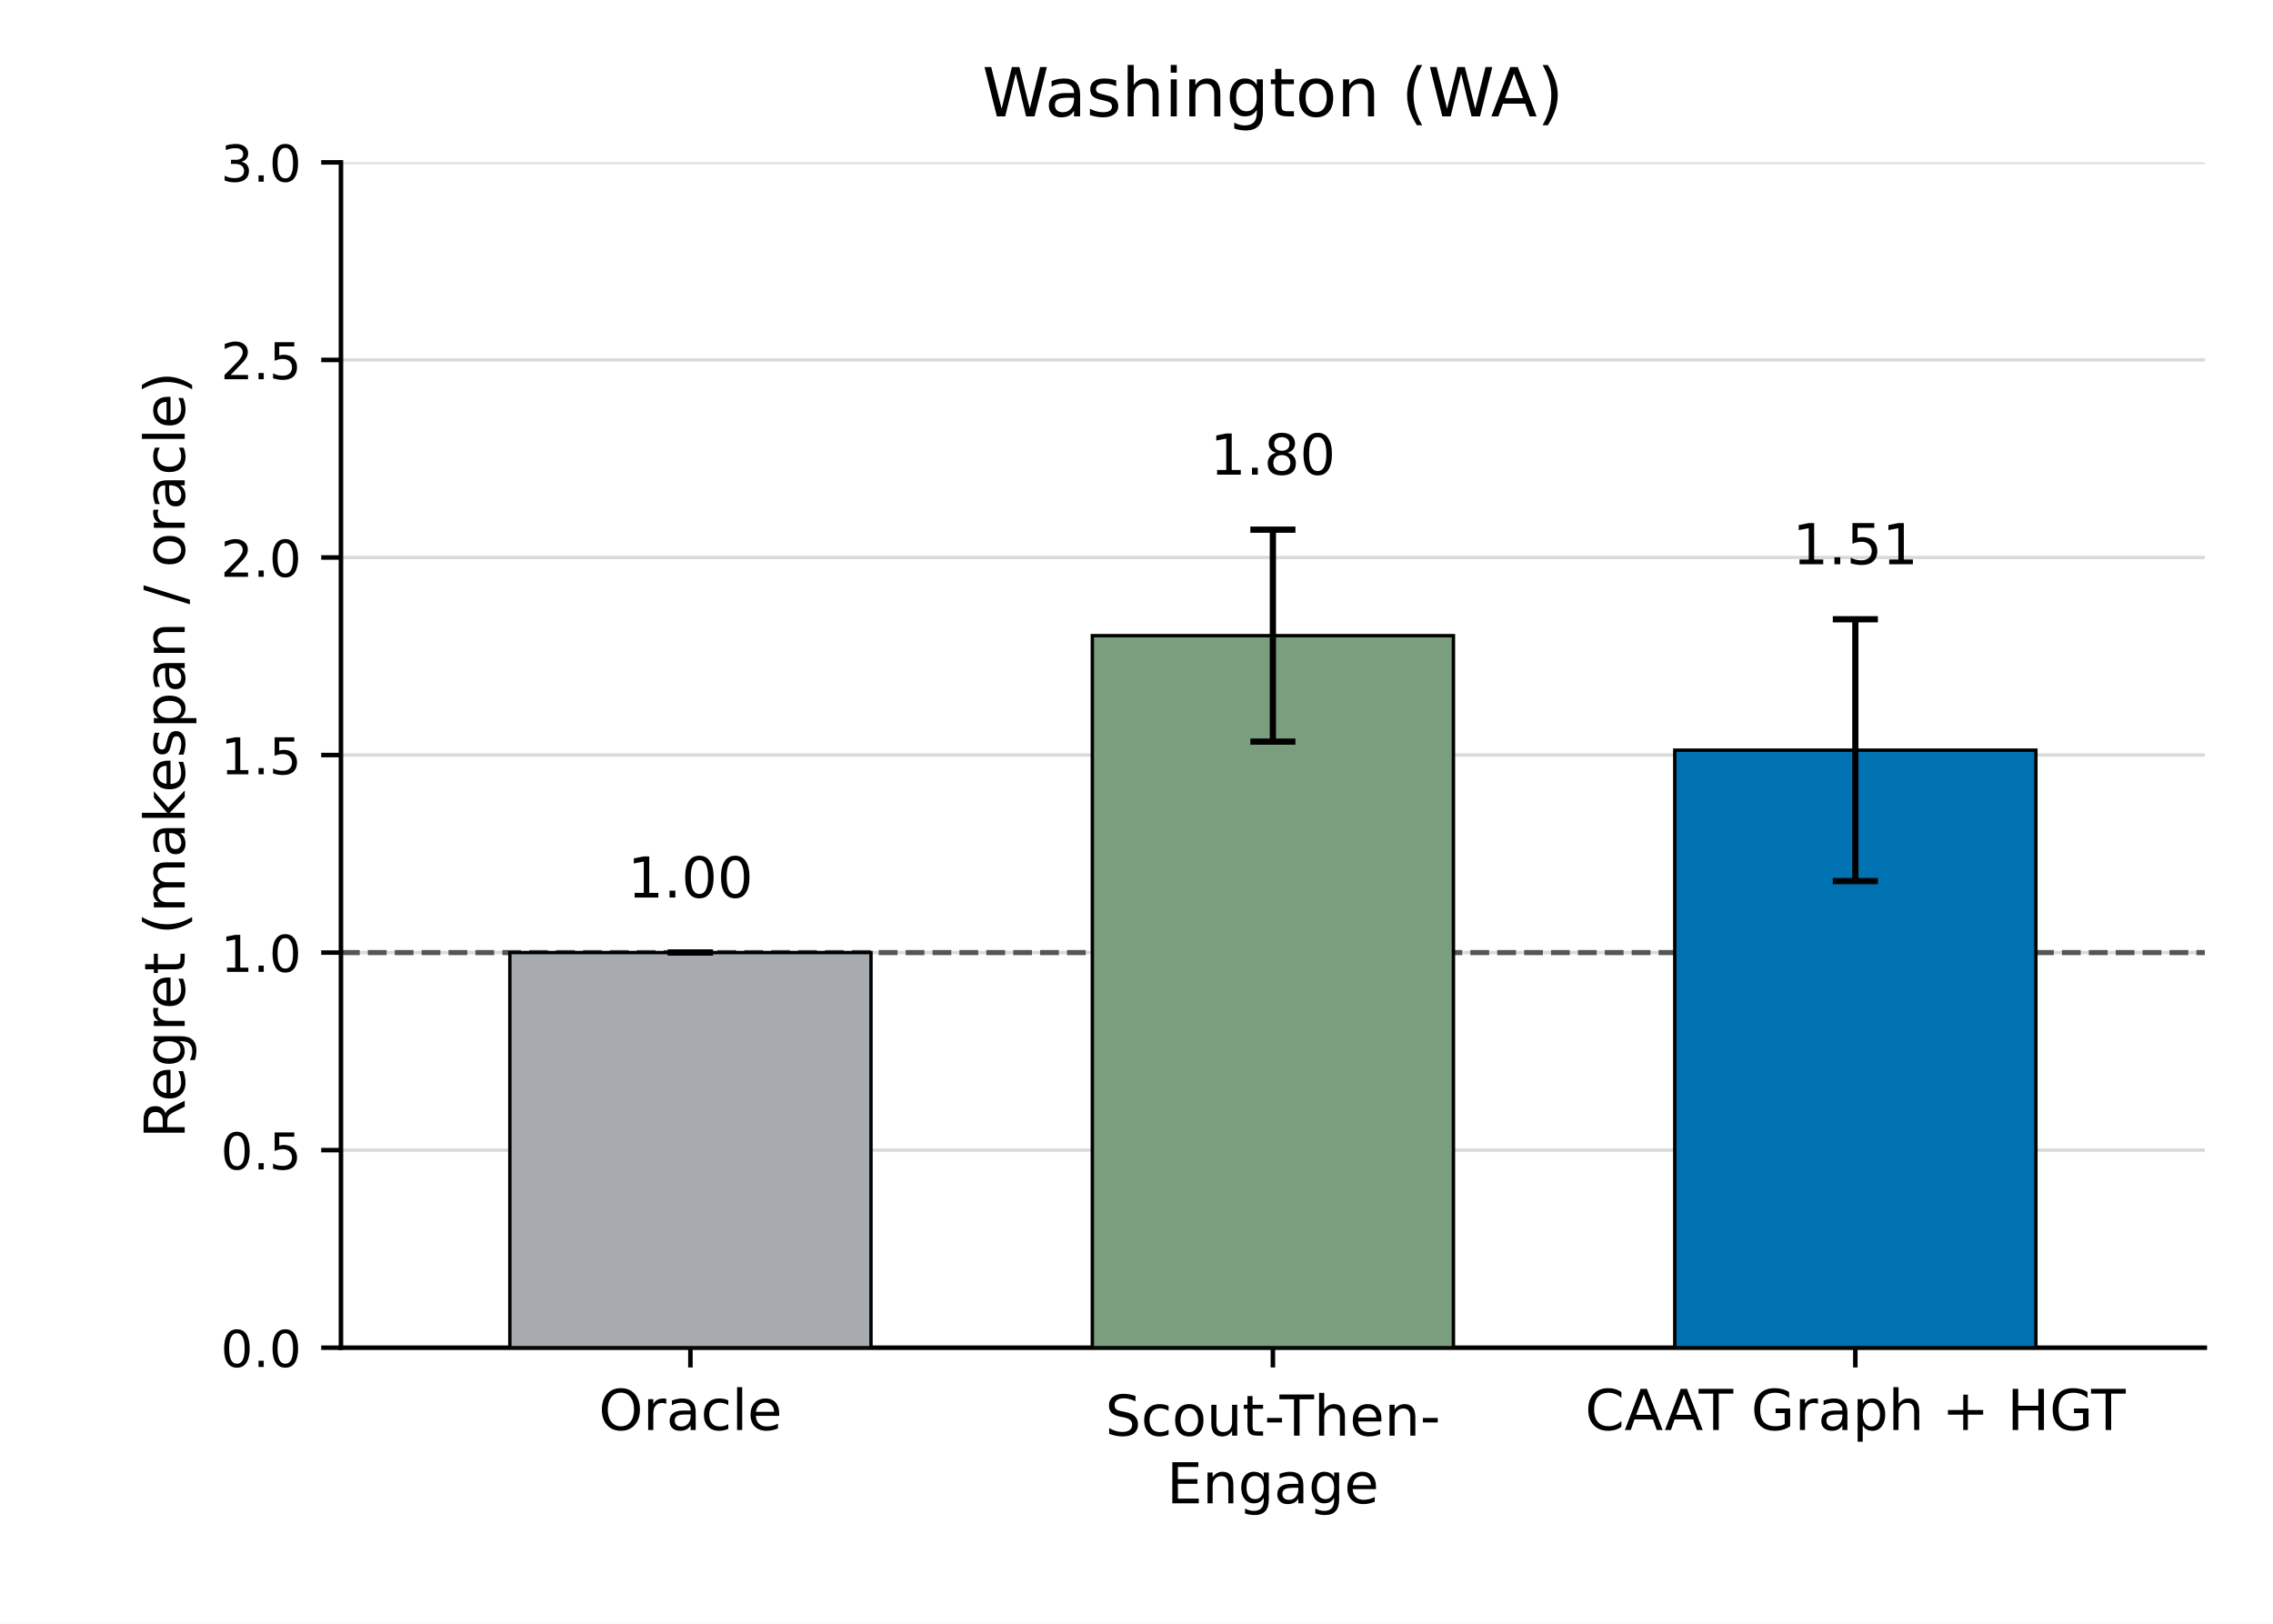
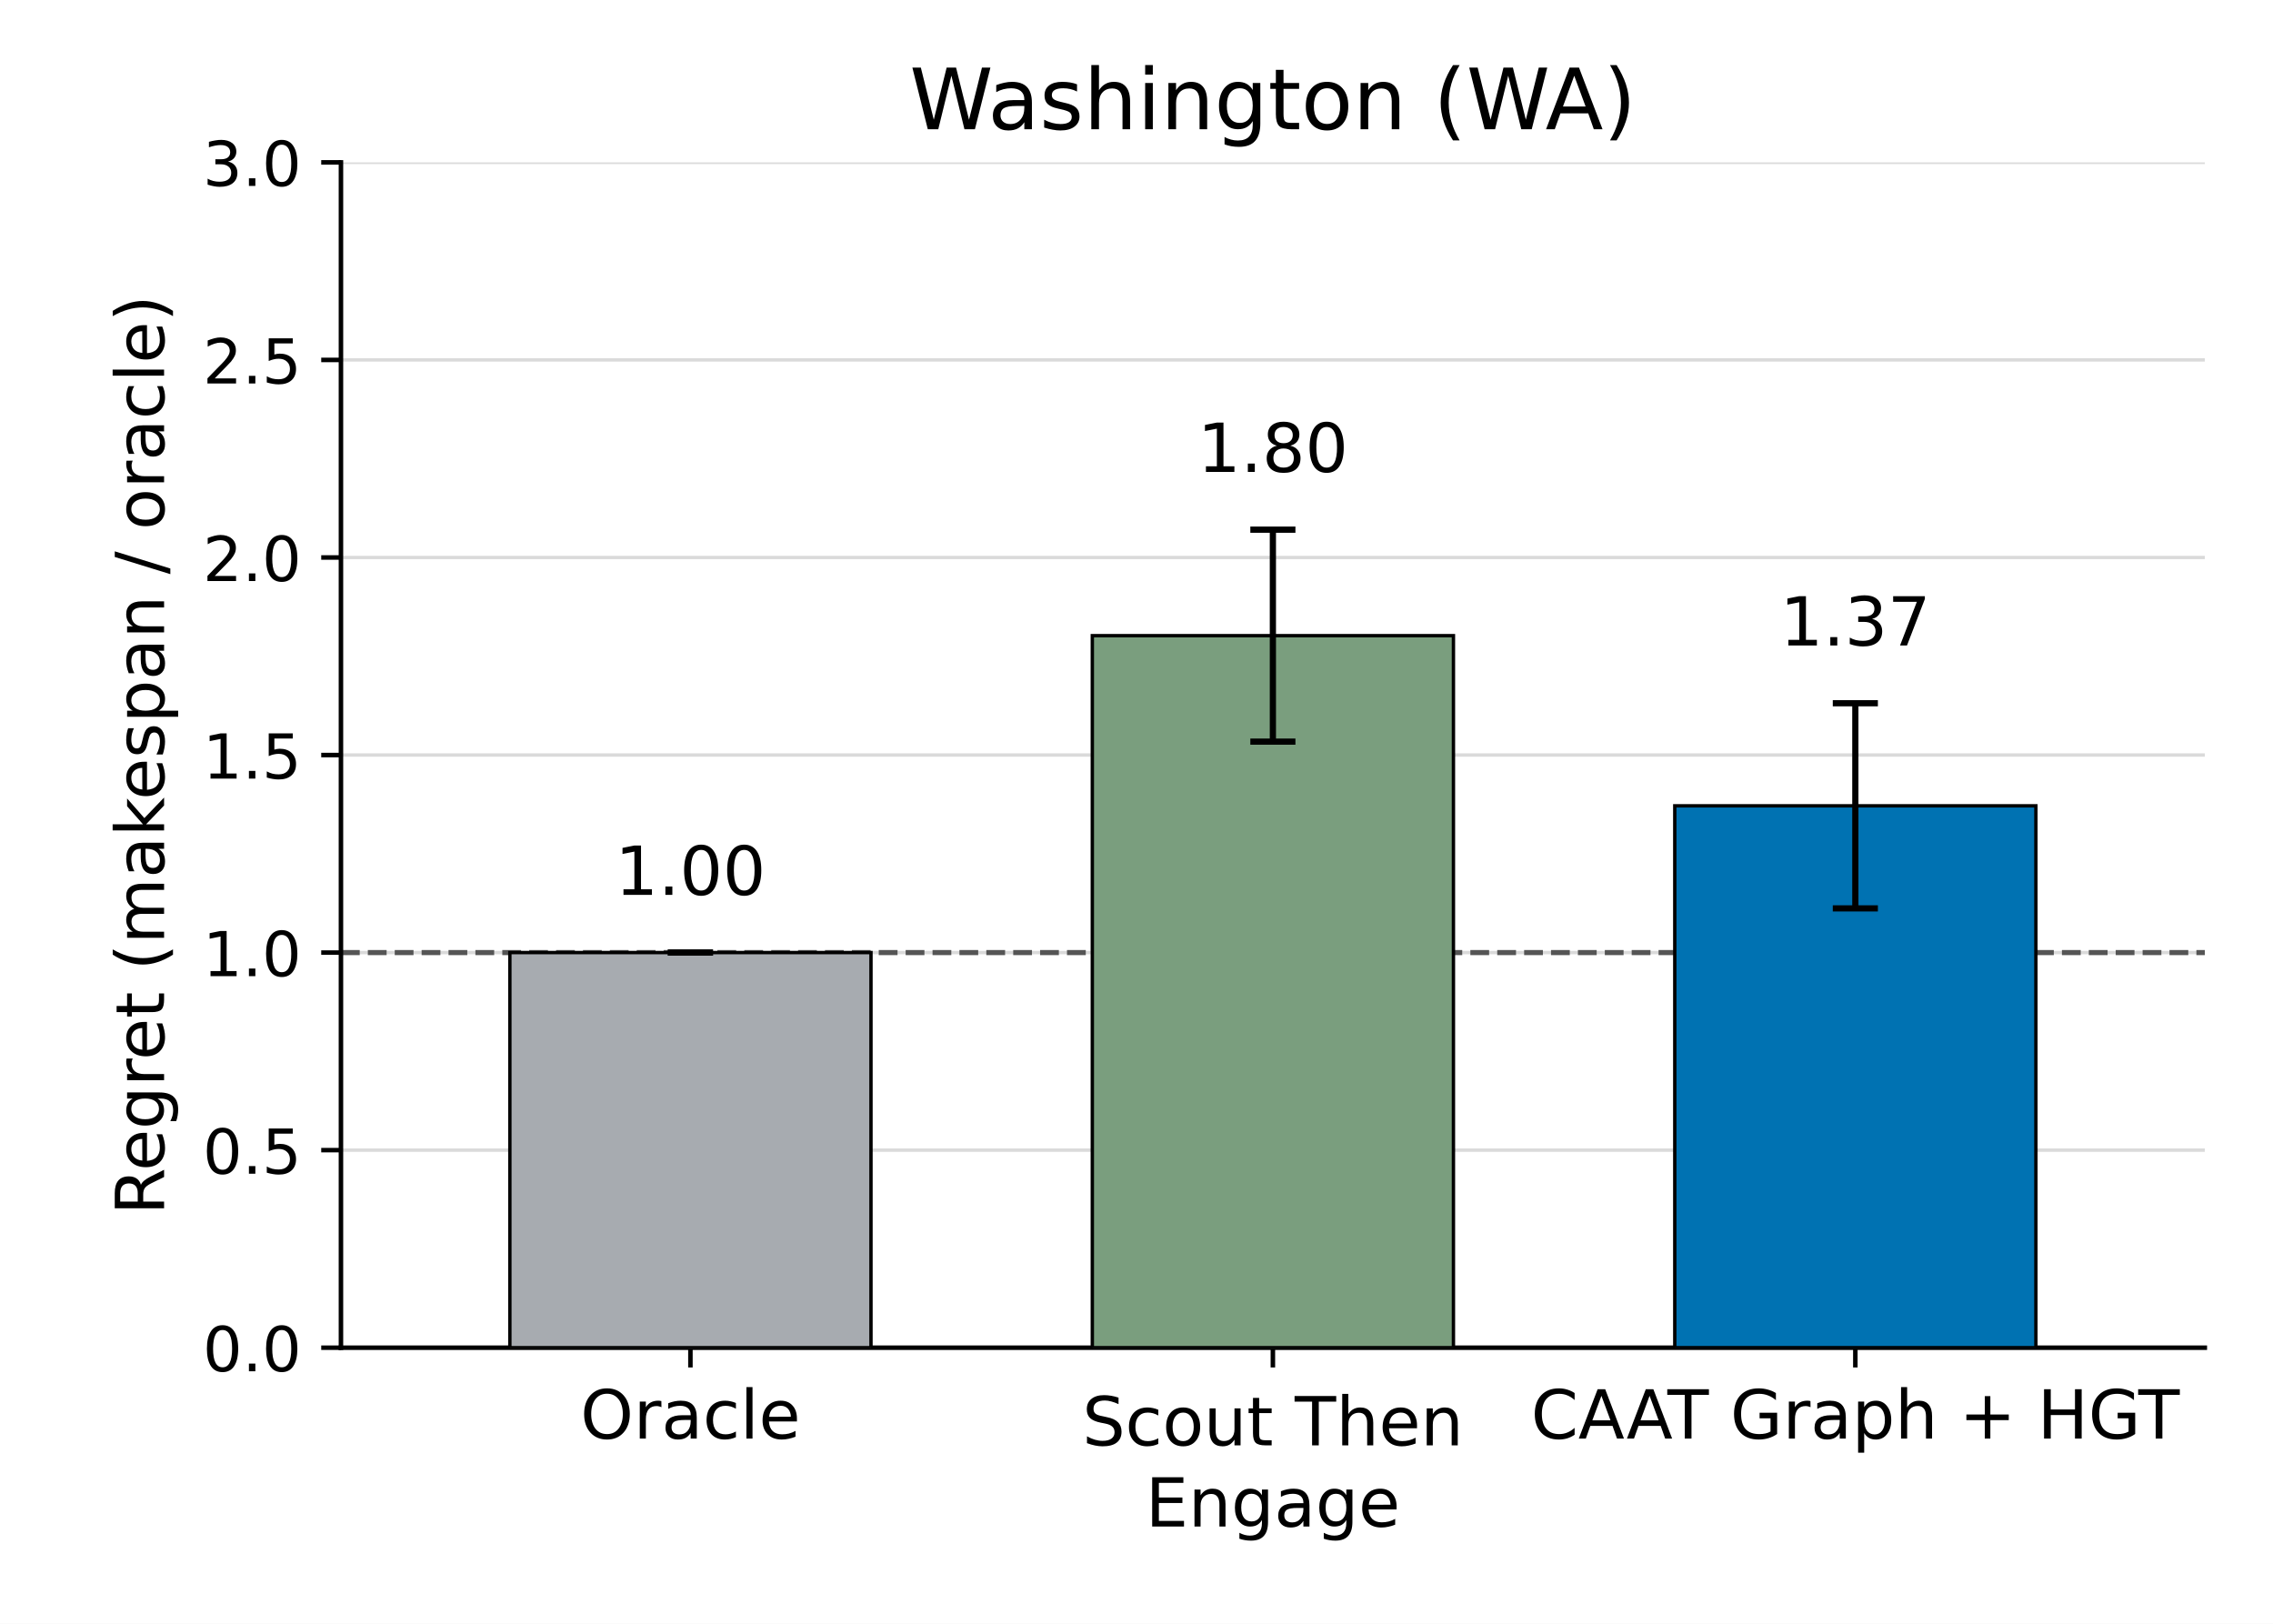
<svg xmlns="http://www.w3.org/2000/svg" xmlns:xlink="http://www.w3.org/1999/xlink" width="600px" height="428.571px" viewBox="0 0 403.2 288" version="1.1" preserveAspectRatio="xMidYMid meet">
  <defs>
    <style type="text/css">*{stroke-linejoin: round; stroke-linecap: butt}</style>
  </defs>
  <g id="figure_1">
    <g id="patch_1">
      <path d="M 0 288  L 403.2 288  L 403.2 0  L 0 0  z " style="fill: #ffffff" />
    </g>
    <g id="axes_1">
      <g id="patch_2">
        <path d="M 60.48 239.04  L 391.104 239.04  L 391.104 28.8  L 60.48 28.8  z " style="fill: #ffffff" />
      </g>
      <g id="matplotlib.axis_1">
        <g id="xtick_1">
          <g id="line2d_1">
            <defs>
-               <path id="m4ea8eff752" d="M 0 0  L 0 3.5  " style="stroke: #000000; stroke-width: 0.8" />
+               <path id="mbdfa11fa30" d="M 0 0  L 0 3.5  " style="stroke: #000000; stroke-width: 0.8" />
            </defs>
            <g>
-               <use xlink:href="#m4ea8eff752" x="122.472" y="239.04" style="stroke: #000000; stroke-width: 0.8" />
+               <use xlink:href="#mbdfa11fa30" x="122.472" y="239.04" style="stroke: #000000; stroke-width: 0.8" />
            </g>
          </g>
          <g id="text_1">
-             <text style="font-size: 10px; font-family: 'DejaVu Sans'; text-anchor: middle" x="122.472" y="253.638" transform="rotate(-0 122.472 253.6384)">Oracle</text>
+             <text style="font-size: 12px; font-family: 'DejaVu Sans'; text-anchor: middle" x="122.472" y="255.158" transform="rotate(-0 122.472 255.1581)">Oracle</text>
          </g>
        </g>
        <g id="xtick_2">
          <g id="line2d_2">
            <g>
-               <use xlink:href="#m4ea8eff752" x="225.792" y="239.04" style="stroke: #000000; stroke-width: 0.8" />
+               <use xlink:href="#mbdfa11fa30" x="225.792" y="239.04" style="stroke: #000000; stroke-width: 0.8" />
            </g>
          </g>
          <g id="text_2">
-             <text style="font-size: 10px; font-family: 'DejaVu Sans'" transform="translate(196.0631 254.6394)">Scout-Then-</text>
-             <text style="font-size: 10px; font-family: 'DejaVu Sans'" transform="translate(206.9748 266.6414)">Engage</text>
+             <text style="font-size: 12px; font-family: 'DejaVu Sans'" transform="translate(191.9895 256.3593)">Scout Then</text>
+             <text style="font-size: 12px; font-family: 'DejaVu Sans'" transform="translate(203.2114 270.7616)">Engage</text>
          </g>
        </g>
        <g id="xtick_3">
          <g id="line2d_3">
            <g>
-               <use xlink:href="#m4ea8eff752" x="329.112" y="239.04" style="stroke: #000000; stroke-width: 0.8" />
+               <use xlink:href="#mbdfa11fa30" x="329.112" y="239.04" style="stroke: #000000; stroke-width: 0.8" />
            </g>
          </g>
          <g id="text_3">
-             <text style="font-size: 10px; font-family: 'DejaVu Sans'; text-anchor: middle" x="329.112" y="253.638" transform="rotate(-0 329.112 253.6384)">CAAT Graph + HGT</text>
+             <text style="font-size: 12px; font-family: 'DejaVu Sans'; text-anchor: middle" x="329.112" y="255.158" transform="rotate(-0 329.112 255.1581)">CAAT Graph + HGT</text>
          </g>
        </g>
      </g>
      <g id="matplotlib.axis_2">
        <g id="ytick_1">
          <g id="line2d_4">
-             <path d="M 60.48 239.04  L 391.104 239.04  " clip-path="url(#p92cd77a30f)" style="fill: none; stroke: #dadada; stroke-width: 0.6; stroke-linecap: square" />
+             <path d="M 60.48 239.04  L 391.104 239.04  " clip-path="url(#pe2e8e77c81)" style="fill: none; stroke: #dadada; stroke-width: 0.6; stroke-linecap: square" />
          </g>
          <g id="line2d_5">
            <defs>
-               <path id="m457b7a38b6" d="M 0 0  L -3.5 0  " style="stroke: #000000; stroke-width: 0.8" />
+               <path id="m993328eb6f" d="M 0 0  L -3.5 0  " style="stroke: #000000; stroke-width: 0.8" />
            </defs>
            <g>
-               <use xlink:href="#m457b7a38b6" x="60.48" y="239.04" style="stroke: #000000; stroke-width: 0.8" />
+               <use xlink:href="#m993328eb6f" x="60.48" y="239.04" style="stroke: #000000; stroke-width: 0.8" />
            </g>
          </g>
          <g id="text_4">
-             <text style="font-size: 9px; font-family: 'DejaVu Sans'; text-anchor: end" x="53.48" y="242.459" transform="rotate(-0 53.48 242.4589)">0.0</text>
+             <text style="font-size: 11px; font-family: 'DejaVu Sans'; text-anchor: end" x="53.48" y="243.219" transform="rotate(-0 53.48 243.2187)">0.0</text>
          </g>
        </g>
        <g id="ytick_2">
          <g id="line2d_6">
-             <path d="M 60.48 204  L 391.104 204  " clip-path="url(#p92cd77a30f)" style="fill: none; stroke: #dadada; stroke-width: 0.6; stroke-linecap: square" />
+             <path d="M 60.48 204  L 391.104 204  " clip-path="url(#pe2e8e77c81)" style="fill: none; stroke: #dadada; stroke-width: 0.6; stroke-linecap: square" />
          </g>
          <g id="line2d_7">
            <g>
-               <use xlink:href="#m457b7a38b6" x="60.48" y="204" style="stroke: #000000; stroke-width: 0.8" />
+               <use xlink:href="#m993328eb6f" x="60.48" y="204" style="stroke: #000000; stroke-width: 0.8" />
            </g>
          </g>
          <g id="text_5">
-             <text style="font-size: 9px; font-family: 'DejaVu Sans'; text-anchor: end" x="53.48" y="207.419" transform="rotate(-0 53.48 207.4189)">0.5</text>
+             <text style="font-size: 11px; font-family: 'DejaVu Sans'; text-anchor: end" x="53.48" y="208.179" transform="rotate(-0 53.48 208.1787)">0.5</text>
          </g>
        </g>
        <g id="ytick_3">
          <g id="line2d_8">
-             <path d="M 60.48 168.96  L 391.104 168.96  " clip-path="url(#p92cd77a30f)" style="fill: none; stroke: #dadada; stroke-width: 0.6; stroke-linecap: square" />
+             <path d="M 60.48 168.96  L 391.104 168.96  " clip-path="url(#pe2e8e77c81)" style="fill: none; stroke: #dadada; stroke-width: 0.6; stroke-linecap: square" />
          </g>
          <g id="line2d_9">
            <g>
-               <use xlink:href="#m457b7a38b6" x="60.48" y="168.96" style="stroke: #000000; stroke-width: 0.8" />
+               <use xlink:href="#m993328eb6f" x="60.48" y="168.96" style="stroke: #000000; stroke-width: 0.8" />
            </g>
          </g>
          <g id="text_6">
-             <text style="font-size: 9px; font-family: 'DejaVu Sans'; text-anchor: end" x="53.48" y="172.379" transform="rotate(-0 53.48 172.3789)">1.0</text>
+             <text style="font-size: 11px; font-family: 'DejaVu Sans'; text-anchor: end" x="53.48" y="173.139" transform="rotate(-0 53.48 173.1387)">1.0</text>
          </g>
        </g>
        <g id="ytick_4">
          <g id="line2d_10">
-             <path d="M 60.48 133.92  L 391.104 133.92  " clip-path="url(#p92cd77a30f)" style="fill: none; stroke: #dadada; stroke-width: 0.6; stroke-linecap: square" />
+             <path d="M 60.48 133.92  L 391.104 133.92  " clip-path="url(#pe2e8e77c81)" style="fill: none; stroke: #dadada; stroke-width: 0.6; stroke-linecap: square" />
          </g>
          <g id="line2d_11">
            <g>
-               <use xlink:href="#m457b7a38b6" x="60.48" y="133.92" style="stroke: #000000; stroke-width: 0.8" />
+               <use xlink:href="#m993328eb6f" x="60.48" y="133.92" style="stroke: #000000; stroke-width: 0.8" />
            </g>
          </g>
          <g id="text_7">
-             <text style="font-size: 9px; font-family: 'DejaVu Sans'; text-anchor: end" x="53.48" y="137.339" transform="rotate(-0 53.48 137.3389)">1.5</text>
+             <text style="font-size: 11px; font-family: 'DejaVu Sans'; text-anchor: end" x="53.48" y="138.099" transform="rotate(-0 53.48 138.0987)">1.5</text>
          </g>
        </g>
        <g id="ytick_5">
          <g id="line2d_12">
-             <path d="M 60.48 98.88  L 391.104 98.88  " clip-path="url(#p92cd77a30f)" style="fill: none; stroke: #dadada; stroke-width: 0.6; stroke-linecap: square" />
+             <path d="M 60.48 98.88  L 391.104 98.88  " clip-path="url(#pe2e8e77c81)" style="fill: none; stroke: #dadada; stroke-width: 0.6; stroke-linecap: square" />
          </g>
          <g id="line2d_13">
            <g>
-               <use xlink:href="#m457b7a38b6" x="60.48" y="98.88" style="stroke: #000000; stroke-width: 0.8" />
+               <use xlink:href="#m993328eb6f" x="60.48" y="98.88" style="stroke: #000000; stroke-width: 0.8" />
            </g>
          </g>
          <g id="text_8">
-             <text style="font-size: 9px; font-family: 'DejaVu Sans'; text-anchor: end" x="53.48" y="102.299" transform="rotate(-0 53.48 102.2989)">2.0</text>
+             <text style="font-size: 11px; font-family: 'DejaVu Sans'; text-anchor: end" x="53.48" y="103.059" transform="rotate(-0 53.48 103.0587)">2.0</text>
          </g>
        </g>
        <g id="ytick_6">
          <g id="line2d_14">
-             <path d="M 60.48 63.84  L 391.104 63.84  " clip-path="url(#p92cd77a30f)" style="fill: none; stroke: #dadada; stroke-width: 0.6; stroke-linecap: square" />
+             <path d="M 60.48 63.84  L 391.104 63.84  " clip-path="url(#pe2e8e77c81)" style="fill: none; stroke: #dadada; stroke-width: 0.6; stroke-linecap: square" />
          </g>
          <g id="line2d_15">
            <g>
-               <use xlink:href="#m457b7a38b6" x="60.48" y="63.84" style="stroke: #000000; stroke-width: 0.8" />
+               <use xlink:href="#m993328eb6f" x="60.48" y="63.84" style="stroke: #000000; stroke-width: 0.8" />
            </g>
          </g>
          <g id="text_9">
-             <text style="font-size: 9px; font-family: 'DejaVu Sans'; text-anchor: end" x="53.48" y="67.259" transform="rotate(-0 53.48 67.25894)">2.5</text>
+             <text style="font-size: 11px; font-family: 'DejaVu Sans'; text-anchor: end" x="53.48" y="68.019" transform="rotate(-0 53.48 68.01871)">2.5</text>
          </g>
        </g>
        <g id="ytick_7">
          <g id="line2d_16">
-             <path d="M 60.48 28.8  L 391.104 28.8  " clip-path="url(#p92cd77a30f)" style="fill: none; stroke: #dadada; stroke-width: 0.6; stroke-linecap: square" />
+             <path d="M 60.48 28.8  L 391.104 28.8  " clip-path="url(#pe2e8e77c81)" style="fill: none; stroke: #dadada; stroke-width: 0.6; stroke-linecap: square" />
          </g>
          <g id="line2d_17">
            <g>
-               <use xlink:href="#m457b7a38b6" x="60.48" y="28.8" style="stroke: #000000; stroke-width: 0.8" />
+               <use xlink:href="#m993328eb6f" x="60.48" y="28.8" style="stroke: #000000; stroke-width: 0.8" />
            </g>
          </g>
          <g id="text_10">
-             <text style="font-size: 9px; font-family: 'DejaVu Sans'; text-anchor: end" x="53.48" y="32.219" transform="rotate(-0 53.48 32.21894)">3.0</text>
+             <text style="font-size: 11px; font-family: 'DejaVu Sans'; text-anchor: end" x="53.48" y="32.979" transform="rotate(-0 53.48 32.97871)">3.0</text>
          </g>
        </g>
        <g id="text_11">
-           <text style="font-size: 10px; font-family: 'DejaVu Sans'; text-anchor: middle" x="32.765" y="133.92" transform="rotate(-90 32.76484 133.92)">Regret (makespan / oracle)</text>
+           <text style="font-size: 12px; font-family: 'DejaVu Sans'; text-anchor: middle" x="29.104" y="133.92" transform="rotate(-90 29.10375 133.92)">Regret (makespan / oracle)</text>
        </g>
      </g>
      <g id="line2d_18">
-         <path d="M 60.48 168.96  L 391.104 168.96  " clip-path="url(#p92cd77a30f)" style="fill: none; stroke-dasharray: 3.33,1.44; stroke-dashoffset: 0; stroke: #555555; stroke-width: 0.9" />
+         <path d="M 60.48 168.96  L 391.104 168.96  " clip-path="url(#pe2e8e77c81)" style="fill: none; stroke-dasharray: 3.33,1.44; stroke-dashoffset: 0; stroke: #555555; stroke-width: 0.9" />
      </g>
      <g id="patch_3">
        <path d="M 60.48 239.04  L 60.48 28.8  " style="fill: none; stroke: #000000; stroke-width: 0.8; stroke-linejoin: miter; stroke-linecap: square" />
      </g>
      <g id="patch_4">
        <path d="M 60.48 239.04  L 391.104 239.04  " style="fill: none; stroke: #000000; stroke-width: 0.8; stroke-linejoin: miter; stroke-linecap: square" />
      </g>
      <g id="patch_5">
-         <path d="M 90.443 239.04  L 154.501 239.04  L 154.501 168.96  L 90.443 168.96  z " clip-path="url(#p92cd77a30f)" style="fill: #a7abb0; stroke: #000000; stroke-width: 0.6; stroke-linejoin: miter" />
+         <path d="M 90.443 239.04  L 154.501 239.04  L 154.501 168.96  L 90.443 168.96  z " clip-path="url(#pe2e8e77c81)" style="fill: #a7abb0; stroke: #000000; stroke-width: 0.6; stroke-linejoin: miter" />
      </g>
      <g id="patch_6">
-         <path d="M 193.763 239.04  L 257.821 239.04  L 257.821 112.742  L 193.763 112.742  z " clip-path="url(#p92cd77a30f)" style="fill: #7a9e7e; stroke: #000000; stroke-width: 0.6; stroke-linejoin: miter" />
+         <path d="M 193.763 239.04  L 257.821 239.04  L 257.821 112.742  L 193.763 112.742  z " clip-path="url(#pe2e8e77c81)" style="fill: #7a9e7e; stroke: #000000; stroke-width: 0.6; stroke-linejoin: miter" />
      </g>
      <g id="patch_7">
-         <path d="M 297.083 239.04  L 361.141 239.04  L 361.141 133.058  L 297.083 133.058  z " clip-path="url(#p92cd77a30f)" style="fill: #0072b2; stroke: #000000; stroke-width: 0.6; stroke-linejoin: miter" />
+         <path d="M 297.083 239.04  L 361.141 239.04  L 361.141 142.927  L 297.083 142.927  z " clip-path="url(#pe2e8e77c81)" style="fill: #0072b2; stroke: #000000; stroke-width: 0.6; stroke-linejoin: miter" />
      </g>
      <g id="text_12">
-         <text style="font-size: 10px; font-family: 'DejaVu Sans'; text-anchor: middle" x="122.472" y="159.199" transform="rotate(-0 122.472 159.1993)">1.00</text>
+         <text style="font-size: 12px; font-family: 'DejaVu Sans'; text-anchor: middle" x="122.472" y="158.719" transform="rotate(-0 122.472 158.7188)">1.00</text>
      </g>
      <g id="text_13">
-         <text style="font-size: 10px; font-family: 'DejaVu Sans'; text-anchor: middle" x="225.792" y="84.185" transform="rotate(-0 225.792 84.18482)">1.80</text>
+         <text style="font-size: 12px; font-family: 'DejaVu Sans'; text-anchor: middle" x="225.792" y="83.704" transform="rotate(-0 225.792 83.70435)">1.80</text>
      </g>
      <g id="text_14">
-         <text style="font-size: 10px; font-family: 'DejaVu Sans'; text-anchor: middle" x="329.112" y="100.076" transform="rotate(-0 329.112 100.076)">1.51</text>
+         <text style="font-size: 12px; font-family: 'DejaVu Sans'; text-anchor: middle" x="329.112" y="114.495" transform="rotate(-0 329.112 114.4952)">1.37</text>
      </g>
      <g id="LineCollection_1">
-         <path d="M 122.472 168.96  L 122.472 168.96  " clip-path="url(#p92cd77a30f)" style="fill: none; stroke: #000000; stroke-width: 1.1" />
-         <path d="M 225.792 131.538  L 225.792 93.946  " clip-path="url(#p92cd77a30f)" style="fill: none; stroke: #000000; stroke-width: 1.1" />
-         <path d="M 329.112 156.279  L 329.112 109.837  " clip-path="url(#p92cd77a30f)" style="fill: none; stroke: #000000; stroke-width: 1.1" />
+         <path d="M 122.472 168.96  L 122.472 168.96  " clip-path="url(#pe2e8e77c81)" style="fill: none; stroke: #000000; stroke-width: 1.1" />
+         <path d="M 225.792 131.538  L 225.792 93.946  " clip-path="url(#pe2e8e77c81)" style="fill: none; stroke: #000000; stroke-width: 1.1" />
+         <path d="M 329.112 161.117  L 329.112 124.736  " clip-path="url(#pe2e8e77c81)" style="fill: none; stroke: #000000; stroke-width: 1.1" />
      </g>
      <g id="line2d_19">
        <defs>
-           <path id="m84d25fabf9" d="M 4 0  L -4 -0  " style="stroke: #000000; stroke-width: 1.1" />
+           <path id="md4b1a774aa" d="M 4 0  L -4 -0  " style="stroke: #000000; stroke-width: 1.1" />
        </defs>
-         <g clip-path="url(#p92cd77a30f)">
-           <use xlink:href="#m84d25fabf9" x="122.472" y="168.96" style="fill: #1f77b4; stroke: #000000; stroke-width: 1.1" />
-           <use xlink:href="#m84d25fabf9" x="225.792" y="131.538" style="fill: #1f77b4; stroke: #000000; stroke-width: 1.1" />
-           <use xlink:href="#m84d25fabf9" x="329.112" y="156.279" style="fill: #1f77b4; stroke: #000000; stroke-width: 1.1" />
+         <g clip-path="url(#pe2e8e77c81)">
+           <use xlink:href="#md4b1a774aa" x="122.472" y="168.96" style="fill: #1f77b4; stroke: #000000; stroke-width: 1.1" />
+           <use xlink:href="#md4b1a774aa" x="225.792" y="131.538" style="fill: #1f77b4; stroke: #000000; stroke-width: 1.1" />
+           <use xlink:href="#md4b1a774aa" x="329.112" y="161.117" style="fill: #1f77b4; stroke: #000000; stroke-width: 1.1" />
        </g>
      </g>
      <g id="line2d_20">
-         <g clip-path="url(#p92cd77a30f)">
-           <use xlink:href="#m84d25fabf9" x="122.472" y="168.96" style="fill: #1f77b4; stroke: #000000; stroke-width: 1.1" />
-           <use xlink:href="#m84d25fabf9" x="225.792" y="93.946" style="fill: #1f77b4; stroke: #000000; stroke-width: 1.1" />
-           <use xlink:href="#m84d25fabf9" x="329.112" y="109.837" style="fill: #1f77b4; stroke: #000000; stroke-width: 1.1" />
+         <g clip-path="url(#pe2e8e77c81)">
+           <use xlink:href="#md4b1a774aa" x="122.472" y="168.96" style="fill: #1f77b4; stroke: #000000; stroke-width: 1.1" />
+           <use xlink:href="#md4b1a774aa" x="225.792" y="93.946" style="fill: #1f77b4; stroke: #000000; stroke-width: 1.1" />
+           <use xlink:href="#md4b1a774aa" x="329.112" y="124.736" style="fill: #1f77b4; stroke: #000000; stroke-width: 1.1" />
        </g>
      </g>
    </g>
    <g id="text_15">
-       <text style="font-size: 12px; font-family: 'DejaVu Sans'; text-anchor: middle" x="225.792" y="20.638" transform="rotate(-0 225.792 20.63812)">Washington (WA)</text>
+       <text style="font-size: 15px; font-family: 'DejaVu Sans'; text-anchor: middle" x="225.792" y="22.918" transform="rotate(-0 225.792 22.91766)">Washington (WA)</text>
    </g>
  </g>
  <defs>
-     <clipPath id="p92cd77a30f">
+     <clipPath id="pe2e8e77c81">
      <rect x="60.48" y="28.8" width="330.624" height="210.24" />
    </clipPath>
  </defs>
</svg>
